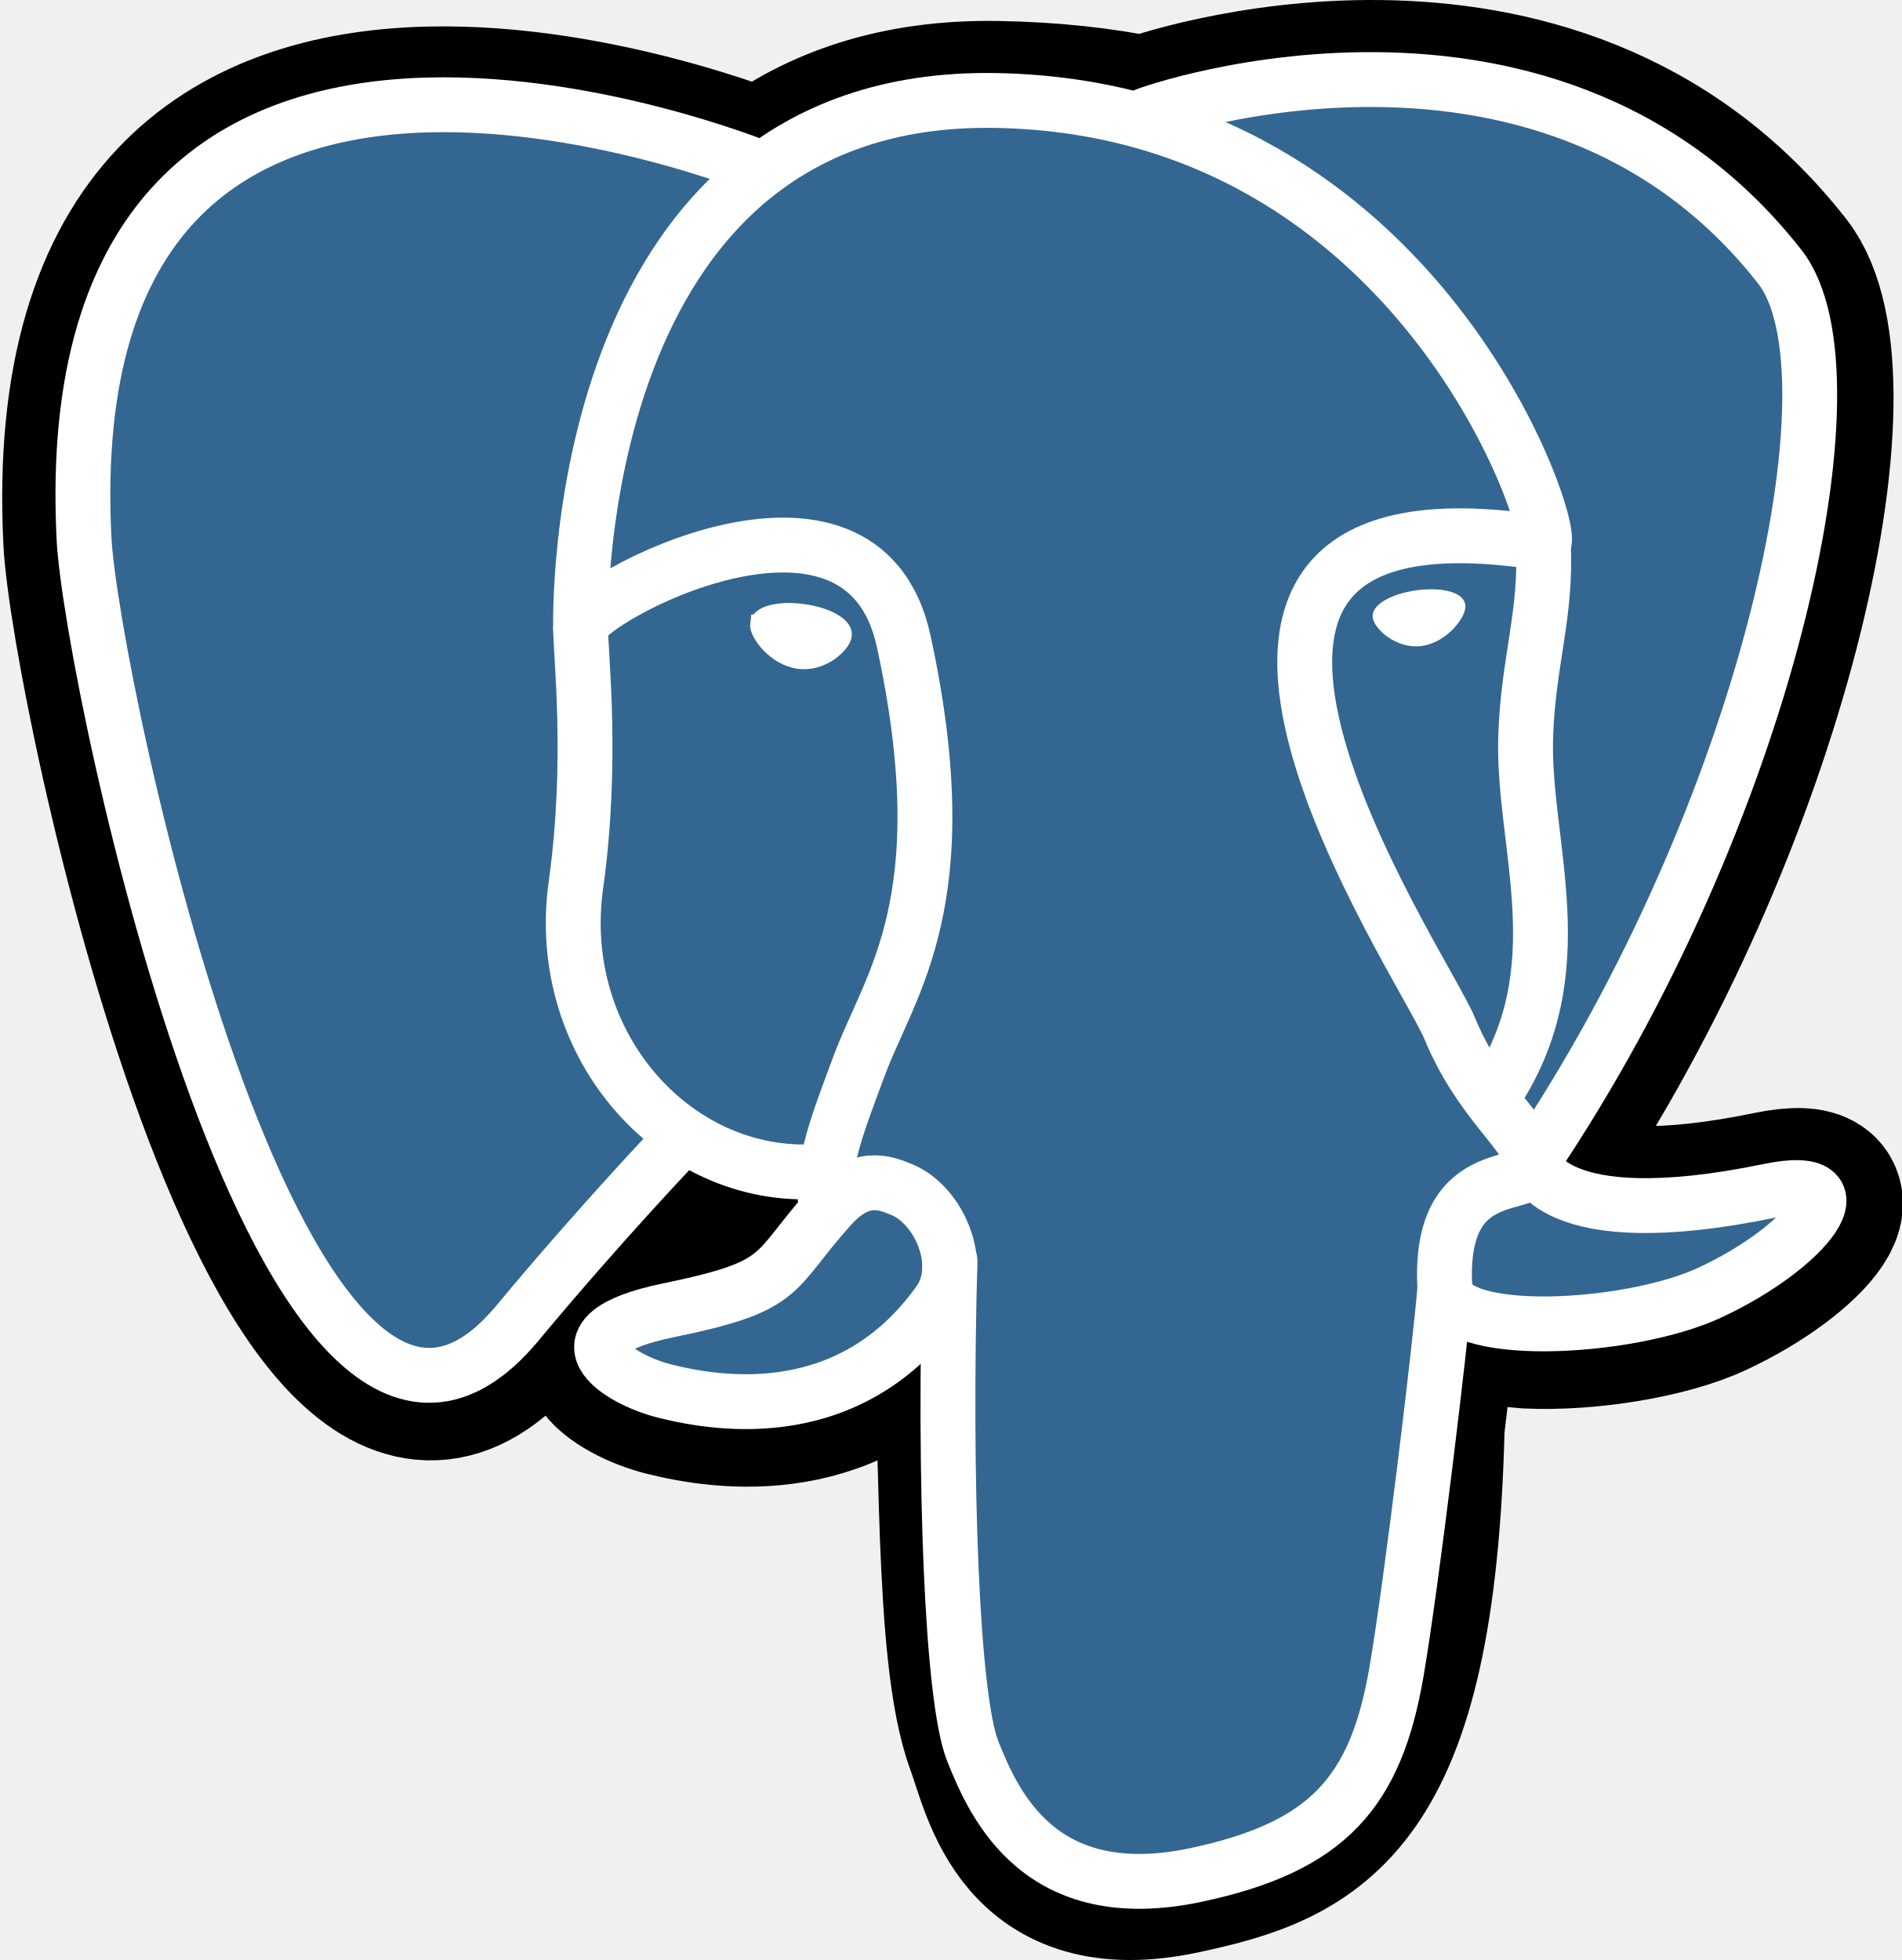
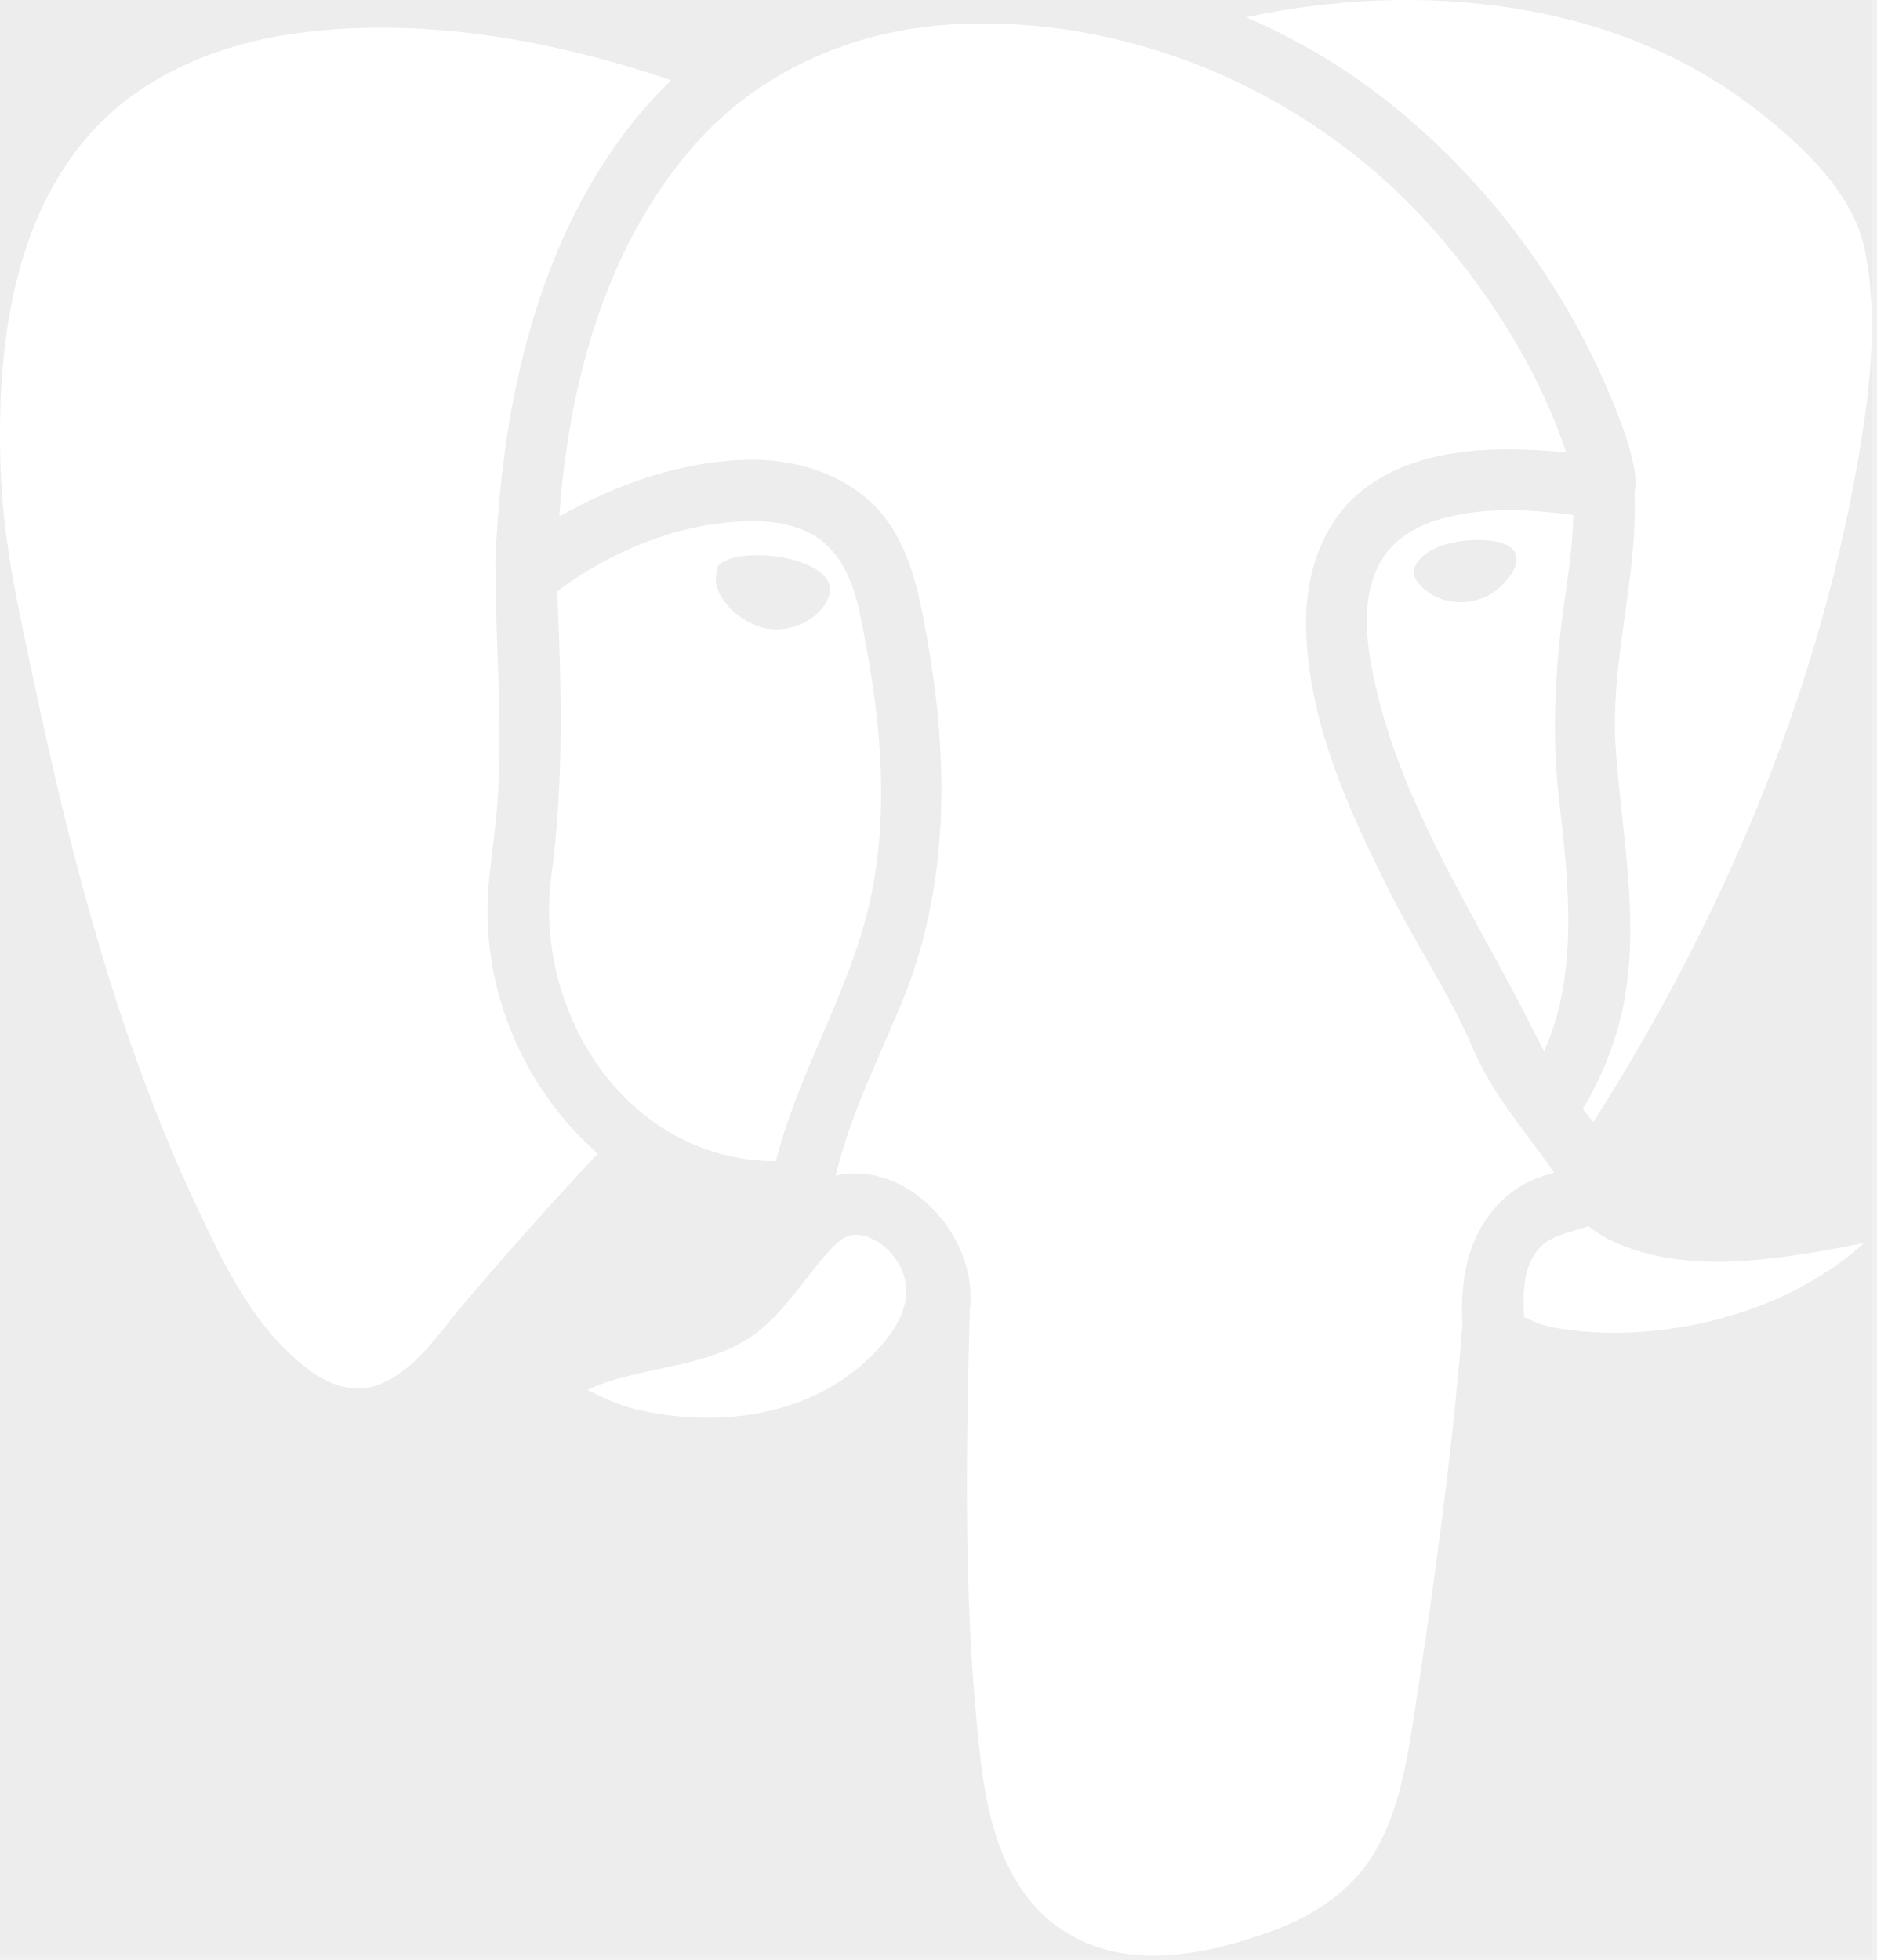
- <svg xmlns="http://www.w3.org/2000/svg" width="432.071pt" height="445.383pt" viewBox="0 0 432.071 445.383" xml:space="preserve">
-   <g id="orginal" style="fill-rule:nonzero;clip-rule:nonzero;stroke:#000000;stroke-miterlimit:4;">
- 	</g>
-   <g id="Layer_x0020_3" style="fill-rule:nonzero;clip-rule:nonzero;fill:none;stroke:#FFFFFF;stroke-width:12.465;stroke-linecap:round;stroke-linejoin:round;stroke-miterlimit:4;">
-     <path style="fill:#000000;stroke:#000000;stroke-width:37.395;stroke-linecap:butt;stroke-linejoin:miter;" d="M323.205,324.227c2.833-23.601,1.984-27.062,19.563-23.239l4.463,0.392c13.517,0.615,31.199-2.174,41.587-7c22.362-10.376,35.622-27.7,13.572-23.148c-50.297,10.376-53.755-6.655-53.755-6.655c53.111-78.803,75.313-178.836,56.149-203.322    C352.514-5.534,262.036,26.049,260.522,26.869l-0.482,0.089c-9.938-2.062-21.06-3.294-33.554-3.496c-22.761-0.374-40.032,5.967-53.133,15.904c0,0-161.408-66.498-153.899,83.628c1.597,31.936,45.777,241.655,98.47,178.31    c19.259-23.163,37.871-42.748,37.871-42.748c9.242,6.14,20.307,9.272,31.912,8.147l0.897-0.765c-0.281,2.876-0.157,5.689,0.359,9.019c-13.572,15.167-9.584,17.83-36.723,23.416c-27.457,5.659-11.326,15.734-0.797,18.367c12.768,3.193,42.305,7.716,62.268-20.224    l-0.795,3.188c5.325,4.26,4.965,30.619,5.72,49.452c0.756,18.834,2.017,36.409,5.856,46.771c3.839,10.36,8.369,37.05,44.036,29.406c29.809-6.388,52.6-15.582,54.677-101.107" />
-     <path style="fill:#336791;stroke:none;" d="M402.395,271.23c-50.302,10.376-53.76-6.655-53.76-6.655c53.111-78.808,75.313-178.843,56.153-203.326c-52.27-66.785-142.752-35.2-144.262-34.38l-0.486,0.087c-9.938-2.063-21.06-3.292-33.56-3.496c-22.761-0.373-40.026,5.967-53.127,15.902    c0,0-161.411-66.495-153.904,83.63c1.597,31.938,45.776,241.657,98.471,178.312c19.26-23.163,37.869-42.748,37.869-42.748c9.243,6.14,20.308,9.272,31.908,8.147l0.901-0.765c-0.28,2.876-0.152,5.689,0.361,9.019c-13.575,15.167-9.586,17.83-36.723,23.416    c-27.459,5.659-11.328,15.734-0.796,18.367c12.768,3.193,42.307,7.716,62.266-20.224l-0.796,3.188c5.319,4.26,9.054,27.711,8.428,48.969c-0.626,21.259-1.044,35.854,3.147,47.254c4.191,11.4,8.368,37.05,44.042,29.406c29.809-6.388,45.256-22.942,47.405-50.555    c1.525-19.631,4.976-16.729,5.194-34.28l2.768-8.309c3.192-26.611,0.507-35.196,18.872-31.203l4.463,0.392c13.517,0.615,31.208-2.174,41.591-7c22.358-10.376,35.618-27.7,13.573-23.148z" />
-     <path d="M215.866,286.484c-1.385,49.516,0.348,99.377,5.193,111.495c4.848,12.118,15.223,35.688,50.9,28.045c29.806-6.39,40.651-18.756,45.357-46.051c3.466-20.082,10.148-75.854,11.005-87.281" />
-     <path d="M173.104,38.256c0,0-161.521-66.016-154.012,84.109c1.597,31.938,45.779,241.664,98.473,178.316c19.256-23.166,36.671-41.335,36.671-41.335" />
-     <path d="M260.349,26.207c-5.591,1.753,89.848-34.889,144.087,34.417c19.159,24.484-3.043,124.519-56.153,203.329" />
-     <path style="stroke-linejoin:bevel;" d="M348.282,263.953c0,0,3.461,17.036,53.764,6.653c22.04-4.552,8.776,12.774-13.577,23.155c-18.345,8.514-59.474,10.696-60.146-1.069c-1.729-30.355,21.647-21.133,19.96-28.739c-1.525-6.85-11.979-13.573-18.894-30.338    c-6.037-14.633-82.796-126.849,21.287-110.183c3.813-0.789-27.146-99.002-124.553-100.599c-97.385-1.597-94.19,119.762-94.19,119.762" />
-     <path d="M188.604,274.334c-13.577,15.166-9.584,17.829-36.723,23.417c-27.459,5.66-11.326,15.733-0.797,18.365c12.768,3.195,42.307,7.718,62.266-20.229c6.078-8.509-0.036-22.086-8.385-25.547c-4.034-1.671-9.428-3.765-16.361,3.994z" />
-     <path d="M187.715,274.069c-1.368-8.917,2.93-19.528,7.536-31.942c6.922-18.626,22.893-37.255,10.117-96.339c-9.523-44.029-73.396-9.163-73.436-3.193c-0.039,5.968,2.889,30.26-1.067,58.548c-5.162,36.913,23.488,68.132,56.479,64.938" />
-     <path style="fill:#FFFFFF;stroke-width:4.155;stroke-linecap:butt;stroke-linejoin:miter;" d="M172.517,141.7c-0.288,2.039,3.733,7.48,8.976,8.207c5.234,0.73,9.714-3.522,9.998-5.559c0.284-2.039-3.732-4.285-8.977-5.015c-5.237-0.731-9.719,0.333-9.996,2.367z" />
-     <path style="fill:#FFFFFF;stroke-width:2.078;stroke-linecap:butt;stroke-linejoin:miter;" d="M331.941,137.543c0.284,2.039-3.732,7.48-8.976,8.207c-5.238,0.73-9.718-3.522-10.005-5.559c-0.277-2.039,3.74-4.285,8.979-5.015c5.239-0.73,9.718,0.333,10.002,2.368z" />
-     <path d="M350.676,123.432c0.863,15.994-3.445,26.888-3.988,43.914c-0.804,24.748,11.799,53.074-7.191,81.435" />
-     <path style="stroke-width:3;" d="M0,60.232" />
+ <svg xmlns="http://www.w3.org/2000/svg" width="100%" height="100%" viewBox="0 0 381 398" version="1.1" xml:space="preserve" style="fill-rule:evenodd;clip-rule:evenodd;stroke-linejoin:round;stroke-miterlimit:1.414;">
+   <rect x="0" y="0" width="380.092" height="397.125" style="fill-opacity:0.012;" />
+   <g transform="matrix(1,0,0,1,-25.071,-24.2677)">
+     <path d="M194.739,263.023C197.741,250.562 203.42,239.355 208.158,227.891C217.906,204.306 217.741,178.724 213.349,154.034C211.736,144.971 209.965,135.737 204.304,128.818C198.073,121.202 188.062,117.694 178.186,117.623C177.961,117.622 177.736,117.623 177.511,117.624C164.023,117.767 150.566,122.359 138.634,129.169C140.501,102.635 147.749,75.189 165.347,54.55C179.316,38.167 199.608,29.917 220.224,29.126C256.629,27.729 292.509,43.924 316.376,71.15C327.991,84.401 337.526,99.601 343.092,116.141C327.85,114.593 311.848,115.316 301.056,124.367C292.988,131.133 289.946,142.021 290.276,152.246C290.892,171.379 298.901,188.657 307.23,205.329C312.594,216.065 319.366,226.02 323.983,236.84C328.126,246.547 334.884,254.126 340.632,262.366C340.632,262.366 338.471,262.998 337.029,263.562C327.883,267.144 322.937,276.358 322.166,285.464C321.963,287.863 321.782,290.439 322.054,292.882C319.877,320.031 316.188,346.803 312.024,373.695C310.531,383.335 308.732,393.437 303.396,401.665C298.719,408.877 291.056,413.616 283.049,416.491C272.296,420.351 258.355,423.854 246.37,419.085C230.865,412.914 226.046,397.282 224.276,382.341C220.677,351.97 221.177,320.884 221.998,290.284C223.637,276.951 212.206,262.799 198.962,262.532C198.347,262.527 197.732,262.55 197.12,262.611C196.297,262.694 195.504,262.833 194.739,263.023ZM198.692,274.996C196.491,275.033 194.692,276.877 193.245,278.494C188.065,284.284 183.969,291.285 177.782,295.572C168.109,302.275 154.677,301.678 144.315,306.484C144.315,306.484 149.861,309.489 154.681,310.563C169.882,313.953 187.027,312.282 199.399,301.953C206.522,296.007 212.885,287.406 206.374,279.196C204.501,276.834 201.582,274.984 198.692,274.996ZM146.446,258.515C137.357,268.201 128.546,278.123 119.931,288.205C114.112,295.014 109.299,302.852 101.523,305.591C96.953,307.2 92.057,305.496 88.351,302.819C76.933,294.574 70.703,281.416 64.784,268.78C49.259,235.64 39.844,199.761 32.212,163.868C29.259,149.976 26.05,136.141 25.317,122.051C24.036,95.901 27.43,69.255 43.492,51.287C53.919,39.623 69.313,33.241 84.93,31.078C109.845,27.626 136.324,32.016 161.329,40.576C137.668,63.503 128.165,98.128 126.032,131.437C125.806,134.975 125.476,138.559 125.766,141.994C125.719,142.365 125.697,142.744 125.702,143.131C125.911,158.238 127.174,172.942 126.038,187.754C125.657,192.733 124.925,197.672 124.403,202.648C122.121,224.373 131.337,245.319 146.446,258.515ZM347.452,273.349C343.988,274.502 340.205,274.972 337.73,277.619C334.236,281.353 334.316,287.002 334.513,291.707C334.513,291.707 337.518,293.278 340.246,293.784C358.315,297.138 378.549,292.629 392.112,284.869C396.199,282.531 400.128,279.877 403.568,276.668C403.568,276.668 401.738,277.035 399.746,277.415C384.374,280.306 367.791,282.795 353.708,276.845C351.576,275.944 349.543,274.792 347.732,273.348C347.732,273.348 347.813,273.224 347.452,273.349ZM177.785,130.088C164.583,130.169 151.398,135.171 140.542,142.638C139.559,143.314 138.215,144.405 138.215,144.405C139.073,163.832 139.604,183.187 136.984,202.396C133.466,229.589 152.126,259.919 182.565,260.074C182.565,260.074 182.873,259.074 183.164,258.009C188.089,240.181 198.43,223.902 202.096,205.507C205.84,186.723 203.52,167.209 199.564,148.452C198.272,142.329 195.703,136.116 190.22,132.924C186.531,130.777 182.107,130.08 177.785,130.088ZM278.091,27.768C313.408,20.227 352.507,24.255 380.841,45.893C391.371,53.934 401.462,63.699 403.744,75.121C406.622,89.526 404.649,104.749 402.02,119.469C393.651,166.328 374.506,211.489 348.591,252.107C347.884,251.225 347.159,250.353 346.44,249.475C349.881,243.766 352.504,237.537 354.112,231.051C358.509,213.321 354.466,194.69 353.144,176.339C351.905,159.158 357.507,142.362 356.984,125.095C356.975,124.821 356.959,124.552 356.935,124.288C357.228,122.974 357.227,121.578 357.033,120.276C356.346,115.662 354.719,111.317 353.011,107.019C343.382,82.79 327.011,60.65 306.17,44.364C297.57,37.644 288.103,32.094 278.091,27.768ZM338.602,237.702C336.819,234.406 335.201,231.056 333.474,227.765C322.692,207.212 308.921,185.538 304.025,161.959C302.457,154.41 301.307,145.487 305.455,138.233C307.906,133.949 312.298,131.275 316.958,129.846C325.69,127.169 335.189,127.616 344.525,128.838C344.425,133.737 343.862,138.596 343.142,143.437C340.925,158.157 339.991,172.397 341.633,186.625C343.621,203.651 345.633,222.198 338.602,237.702ZM179.461,137.025C186.357,137.113 195.757,140.215 193.169,145.892C191.145,150.329 185.659,152.648 181.056,151.943C175.452,151.084 170.076,145.699 170.445,141.53L170.679,139.623C171.061,138.054 175.006,136.928 178.972,137.027C179.216,137.025 179.216,137.025 179.461,137.025ZM332.967,137.384L332.972,137.418C333.01,137.733 332.998,137.755 332.991,137.901C332.883,140.132 331.167,142.13 329.406,143.698C324.814,147.788 316.762,147.547 312.931,142.458C312.843,142.34 312.757,142.22 312.676,142.098C310.761,139.218 314.496,135.985 318.421,134.856C320.708,134.199 323.099,133.889 325.468,133.909C328.627,133.97 332.521,134.531 332.967,137.384Z" style="fill:white;" />
  </g>
</svg>
